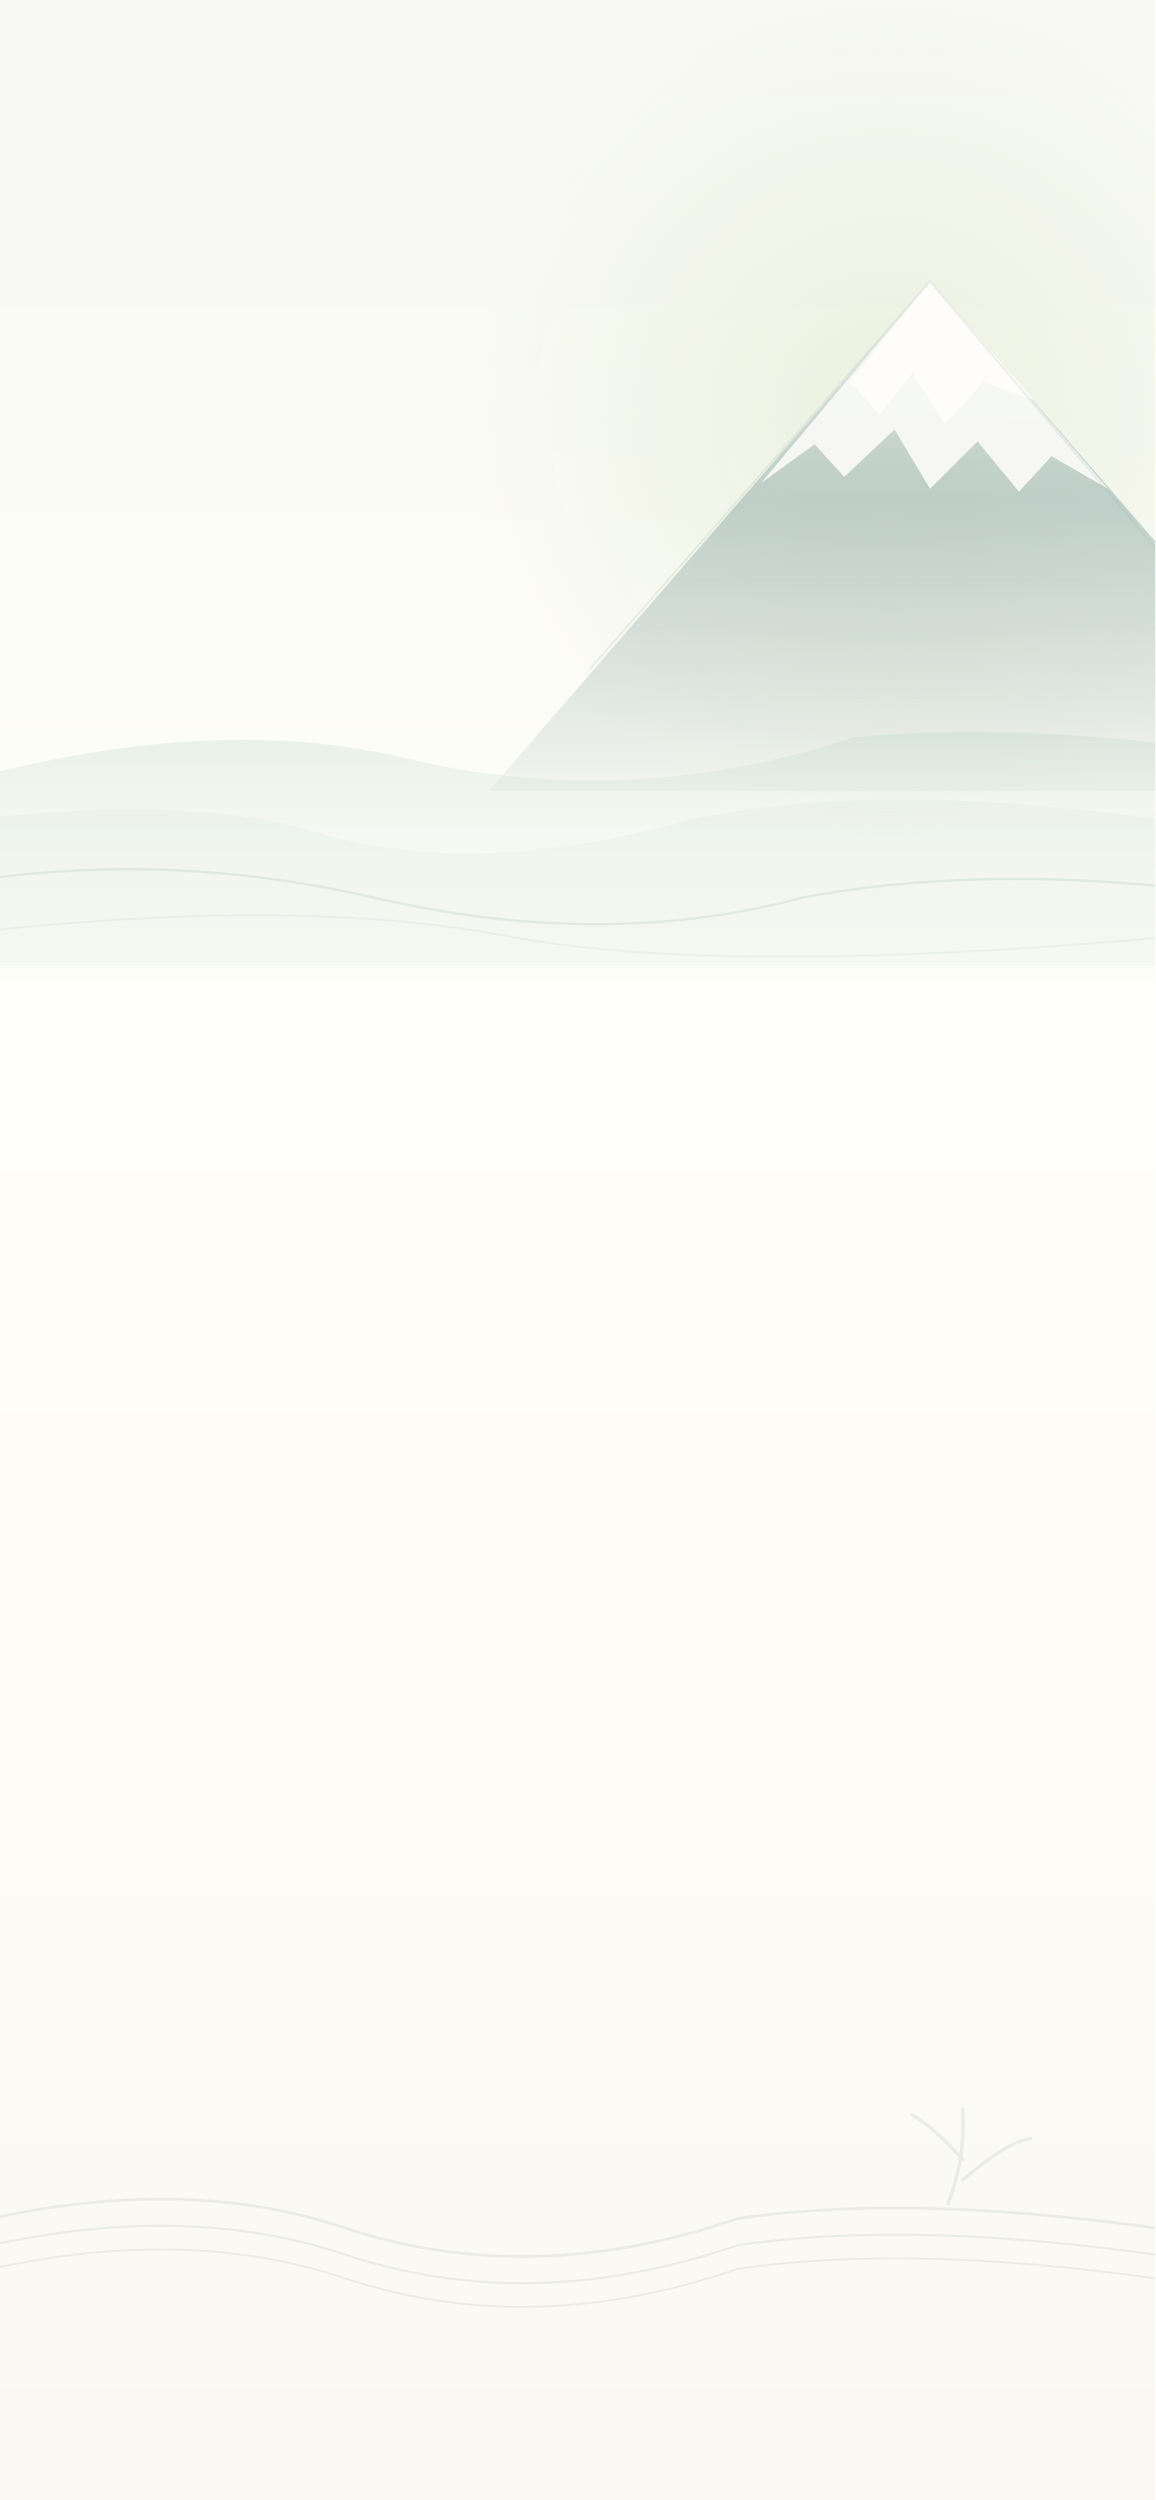
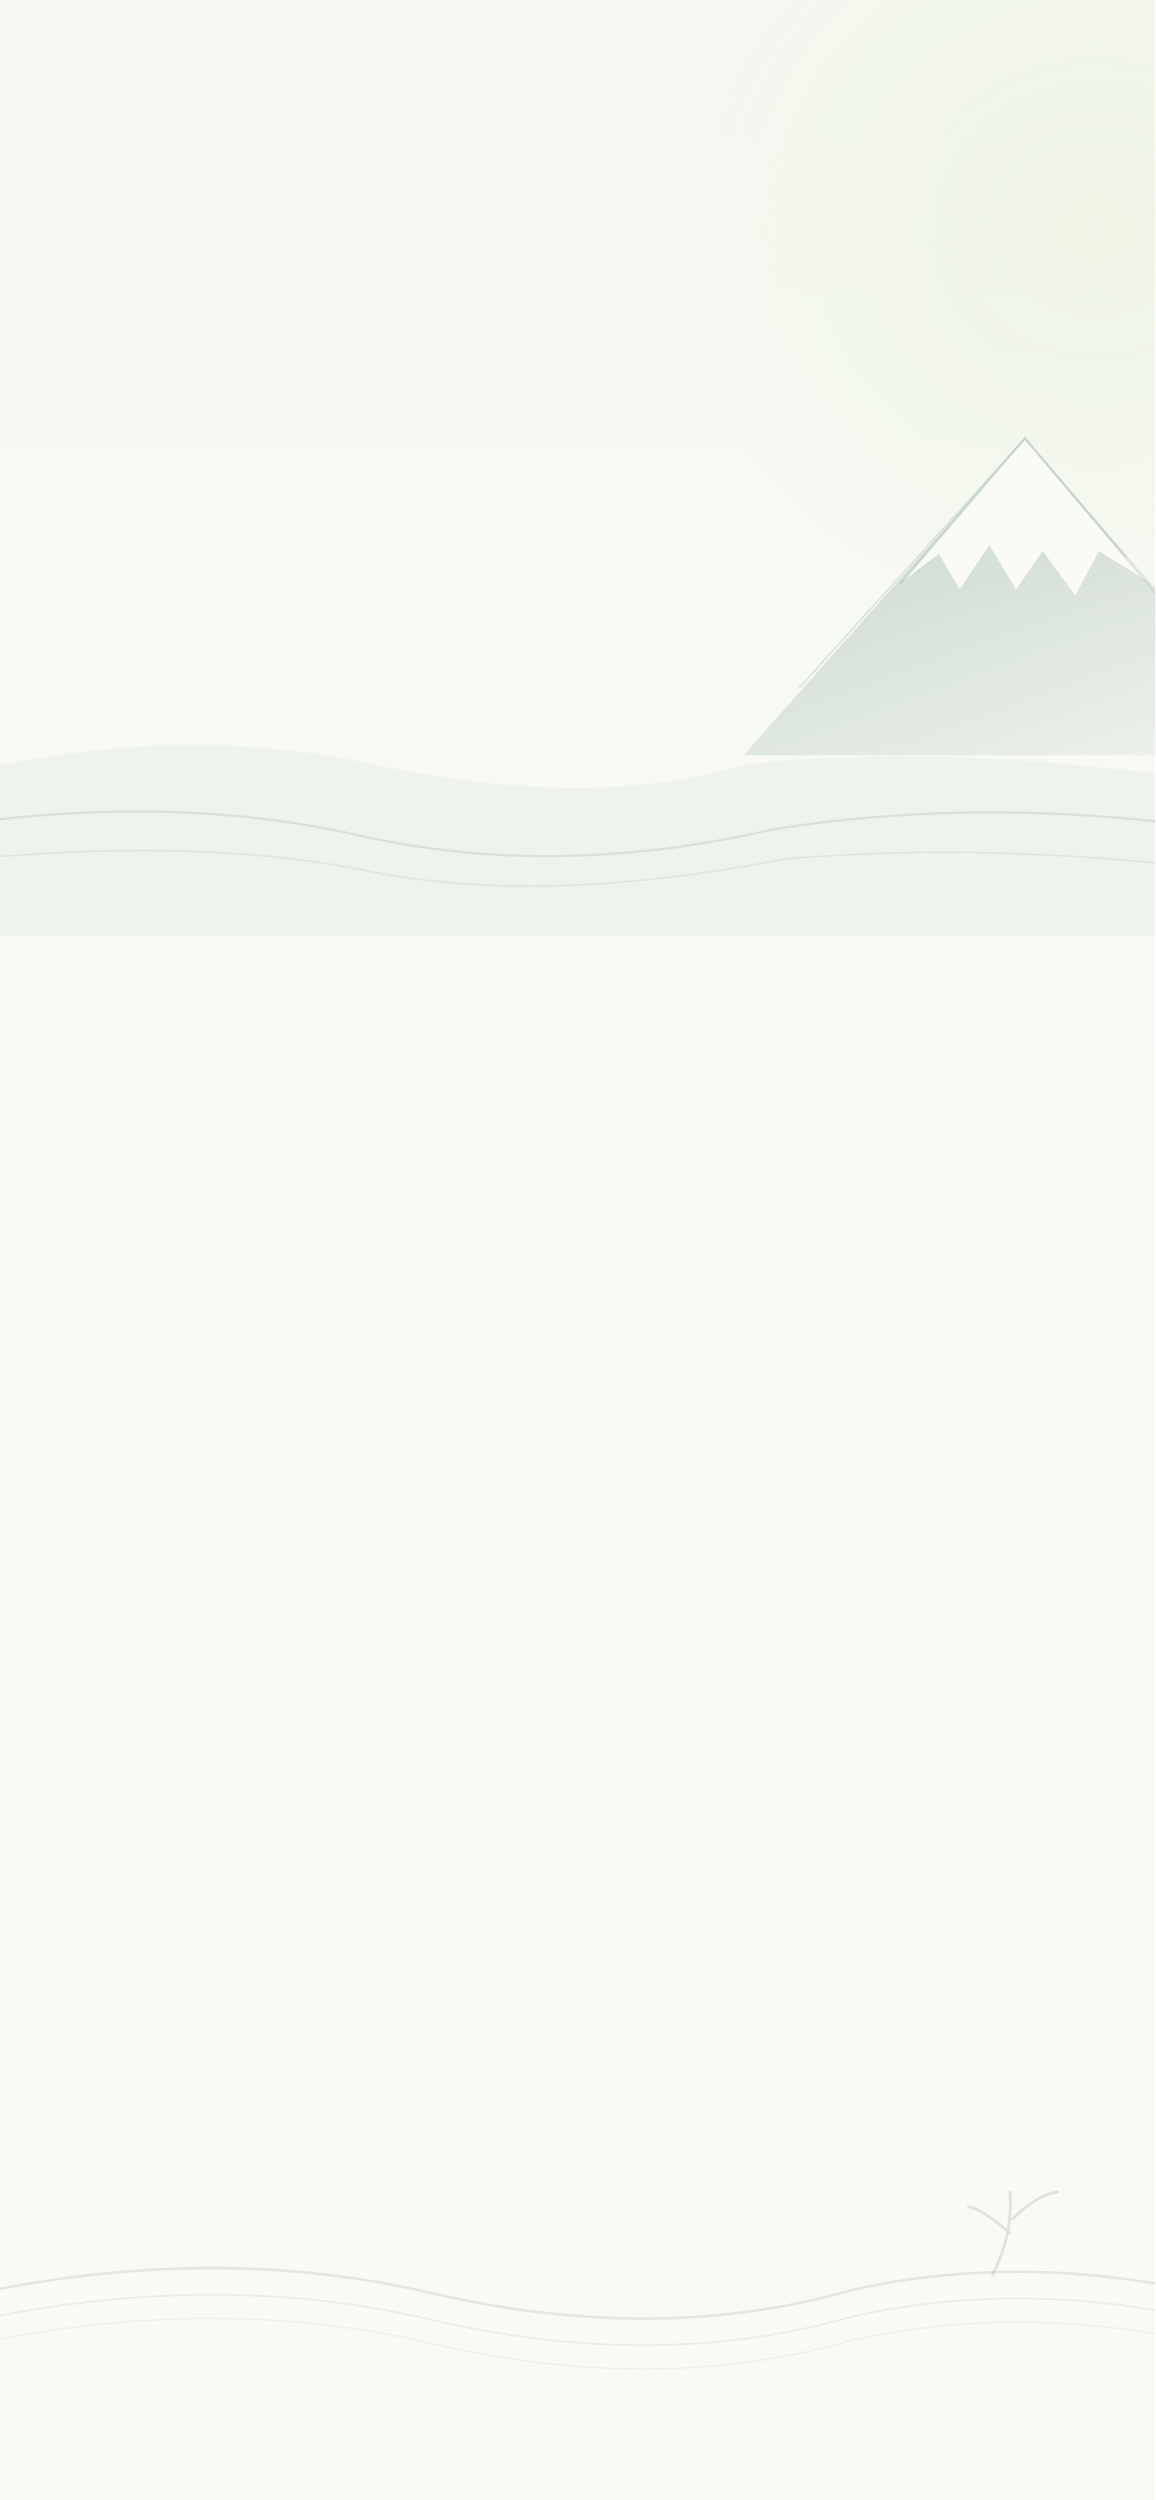
<svg xmlns="http://www.w3.org/2000/svg" viewBox="0 0 390 844" preserveAspectRatio="xMidYMid slice" aria-hidden="true">
  <defs>
-     <linearGradient id="paper" x2="0" y2="1">
-       <stop stop-color="#f7f9f2" />
-       <stop offset=".42" stop-color="#fffef9" />
-       <stop offset="1" stop-color="#faf8f3" />
+     <linearGradient id="paper" x1="0" y1="0" x2="0" y2="1">
+       <stop stop-color="#f5f8f1" />
+       <stop offset=".48" stop-color="#f9faf6" />
+       <stop offset="1" stop-color="#f9faf6" />
    </linearGradient>
-     <linearGradient id="fuji" x1=".5" y1="0" x2=".5" y2="1">
-       <stop stop-color="#f8f9f8" />
-       <stop offset=".43" stop-color="#a2b8b5" stop-opacity=".64" />
-       <stop offset="1" stop-color="#a2b8b5" stop-opacity=".12" />
+     <radialGradient id="warm" cx=".95" cy=".22" r=".38">
+       <stop stop-color="#e2edce" stop-opacity=".36" />
+       <stop offset="1" stop-color="#e2edce" stop-opacity="0" />
+     </radialGradient>
+     <linearGradient id="mountain" x1=".25" y1=".15" x2=".8" y2="1">
+       <stop stop-color="#9fb8ad" stop-opacity=".48" />
+       <stop offset="1" stop-color="#9fb8ad" stop-opacity=".12" />
    </linearGradient>
-     <linearGradient id="softRidge" x1="0" y1="0" x2="0" y2="1">
-       <stop stop-color="#c3d9cb" stop-opacity=".36" />
-       <stop offset="1" stop-color="#fffef9" stop-opacity="0" />
-     </linearGradient>
-     <radialGradient id="sun">
-       <stop stop-color="#e1ead2" stop-opacity=".63" />
-       <stop offset="1" stop-color="#e1ead2" stop-opacity="0" />
-     </radialGradient>
  </defs>
  <rect width="390" height="844" fill="url(#paper)" />
-   <circle cx="300" cy="141" r="142" fill="url(#sun)" />
-   <path d="M165 267 314 95 463 267Z" fill="url(#fuji)" />
-   <path d="M257 163 314 95 374 165 355 154 344 166 330 149 314 165 302 145 285 161 275 150Z" fill="#f8f9f6" opacity=".96" />
-   <path d="M287 129 314 95 349 135 332 129 319 143 308 126 297 140Z" fill="#fffdf9" />
-   <path d="M199 226 314 95 423 224" fill="none" stroke="#a2b8b5" stroke-width=".7" opacity=".20" />
-   <path d="M-40 272Q62 238 137 256T288 249Q348 243 430 256V336H-40Z" fill="url(#softRidge)" />
-   <path d="M-45 282Q54 265 107 281T232 277Q309 260 436 284V326H-45Z" fill="#c3d9cb" opacity=".13" />
-   <path d="M-30 301Q48 285 126 303T271 303Q341 290 430 304" fill="none" stroke="#91b3a0" stroke-width=".8" opacity=".20" />
-   <path d="M-20 316Q97 302 171 316T398 316" fill="none" stroke="#91b3a0" stroke-width=".65" opacity=".12" />
-   <g fill="none" stroke="#90b19c" stroke-linecap="round" opacity=".18">
-     <path d="M-30 756Q53 731 116 752T249 749Q317 739 421 757" stroke-width=".9" />
-     <path d="M-30 765Q53 740 116 761T249 758Q317 748 421 766" stroke-width=".7" />
-     <path d="M-30 773Q53 748 116 769T249 766Q317 756 421 774" stroke-width=".6" />
-     <path d="M320 744q6-15 5-32M325 736q15-13 23-14M325 729q-10-11-17-15" stroke-width="1.1" />
+   <rect width="390" height="355" fill="url(#warm)" />
+   <path d="M251 255 346 148 439 255Z" fill="url(#mountain)" />
+   <path d="M305 196 346 148 387 196 371 186 363 201 352 186 343 199 334 184 324 199 317 187Z" fill="#fdfdf8" opacity=".94" />
+   <path d="M304 197 346 148 380 188" fill="none" stroke="#9fb8ad" stroke-width=".85" stroke-linecap="round" opacity=".30" />
+   <path d="M270 232 346 148 416 231" fill="none" stroke="#92aa9c" stroke-width=".6" stroke-linecap="round" opacity=".27" />
+   <path d="M-30 266 Q52 242 126 258 T252 258 Q328 250 421 266 L421 316 L-30 316Z" fill="#b6cdbc" opacity=".14" />
+   <path d="M-25 280 Q55 267 121 282 T261 280 Q336 268 418 281" fill="none" stroke="#92aa9c" stroke-width=".75" opacity=".25" />
+   <path d="M-20 291 Q65 282 124 294 T265 290 Q335 284 414 294" fill="none" stroke="#92aa9c" stroke-width=".55" opacity=".18" />
+   <g fill="none" stroke="#b6bea2" stroke-linecap="round">
+     <path d="M-20 777 Q68 756 145 774 T288 773 Q347 760 410 775" stroke-width=".85" opacity=".32" />
+     <path d="M-20 786 Q68 765 145 783 T288 782 Q347 769 410 784" stroke-width=".65" opacity=".22" />
+     <path d="M-20 794 Q68 773 145 791 T288 790 Q347 777 410 792" stroke-width=".5" opacity=".17" />
+   </g>
+   <g fill="none" stroke="#92aa9c" stroke-width="1" stroke-linecap="round" opacity=".27">
+     <path d="M335 768q7-13 6-28" />
+     <path d="M341 754q-9-8-14-9M342 749q8-8 15-9" />
  </g>
</svg>
